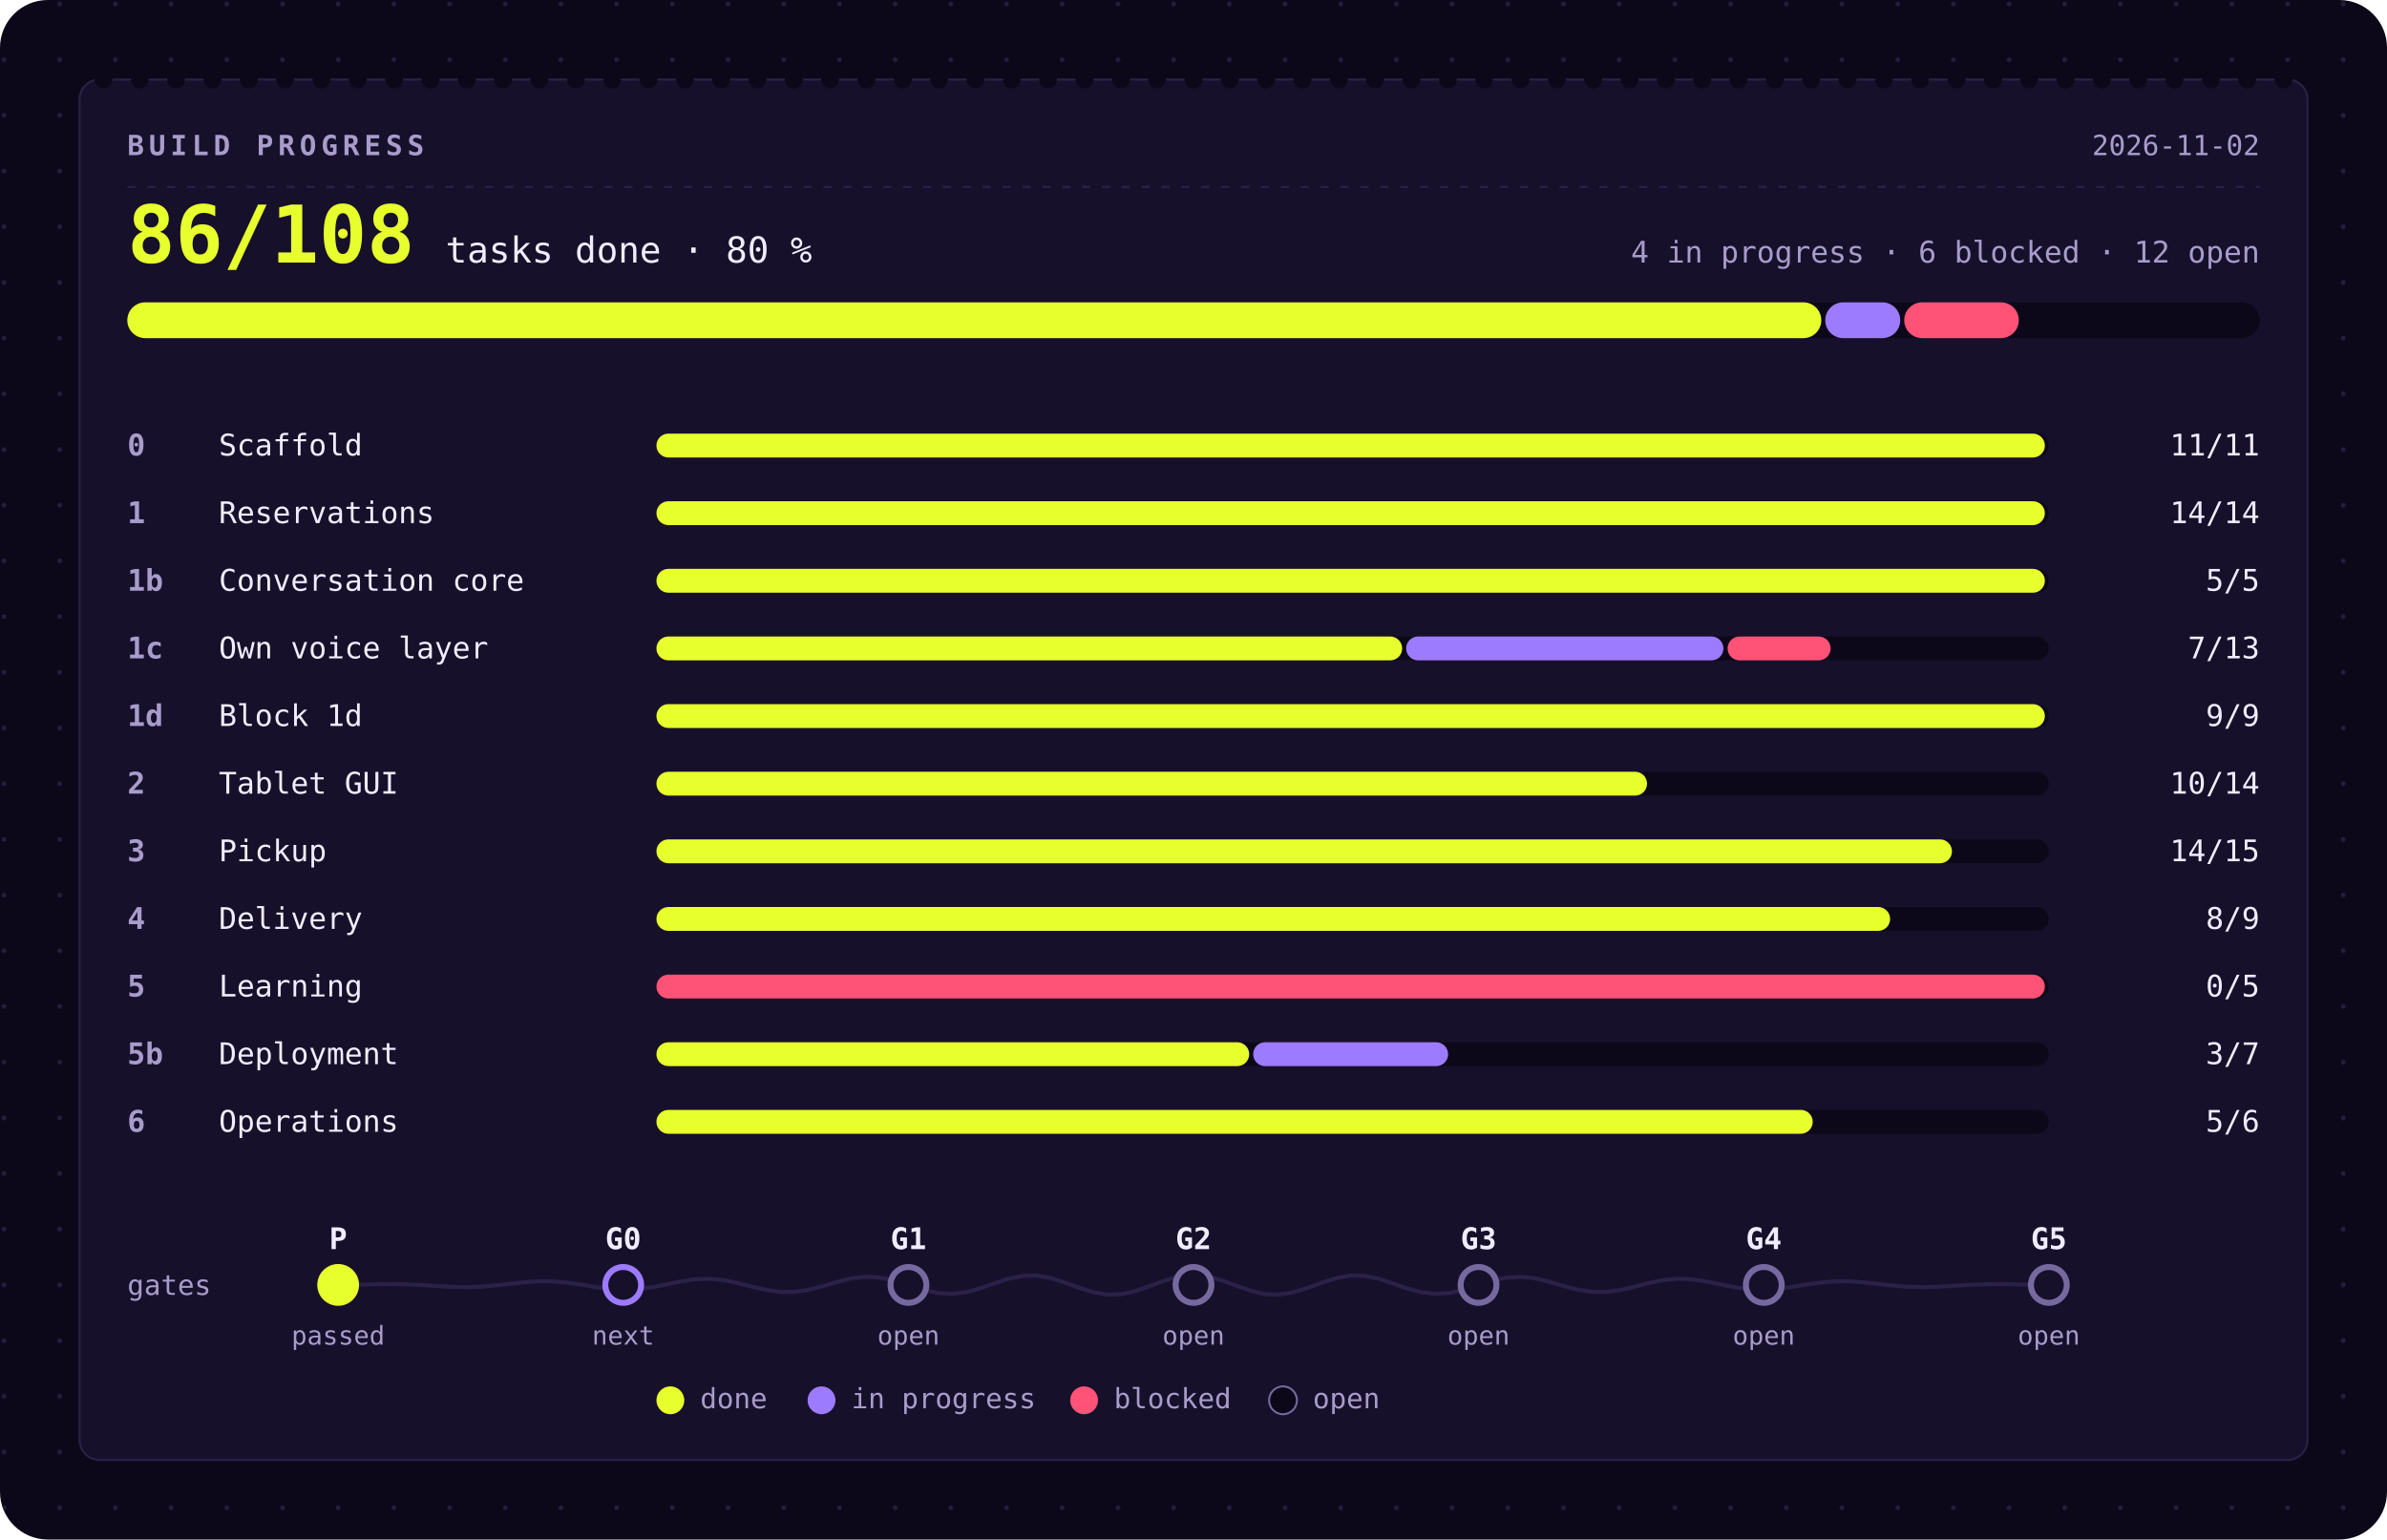
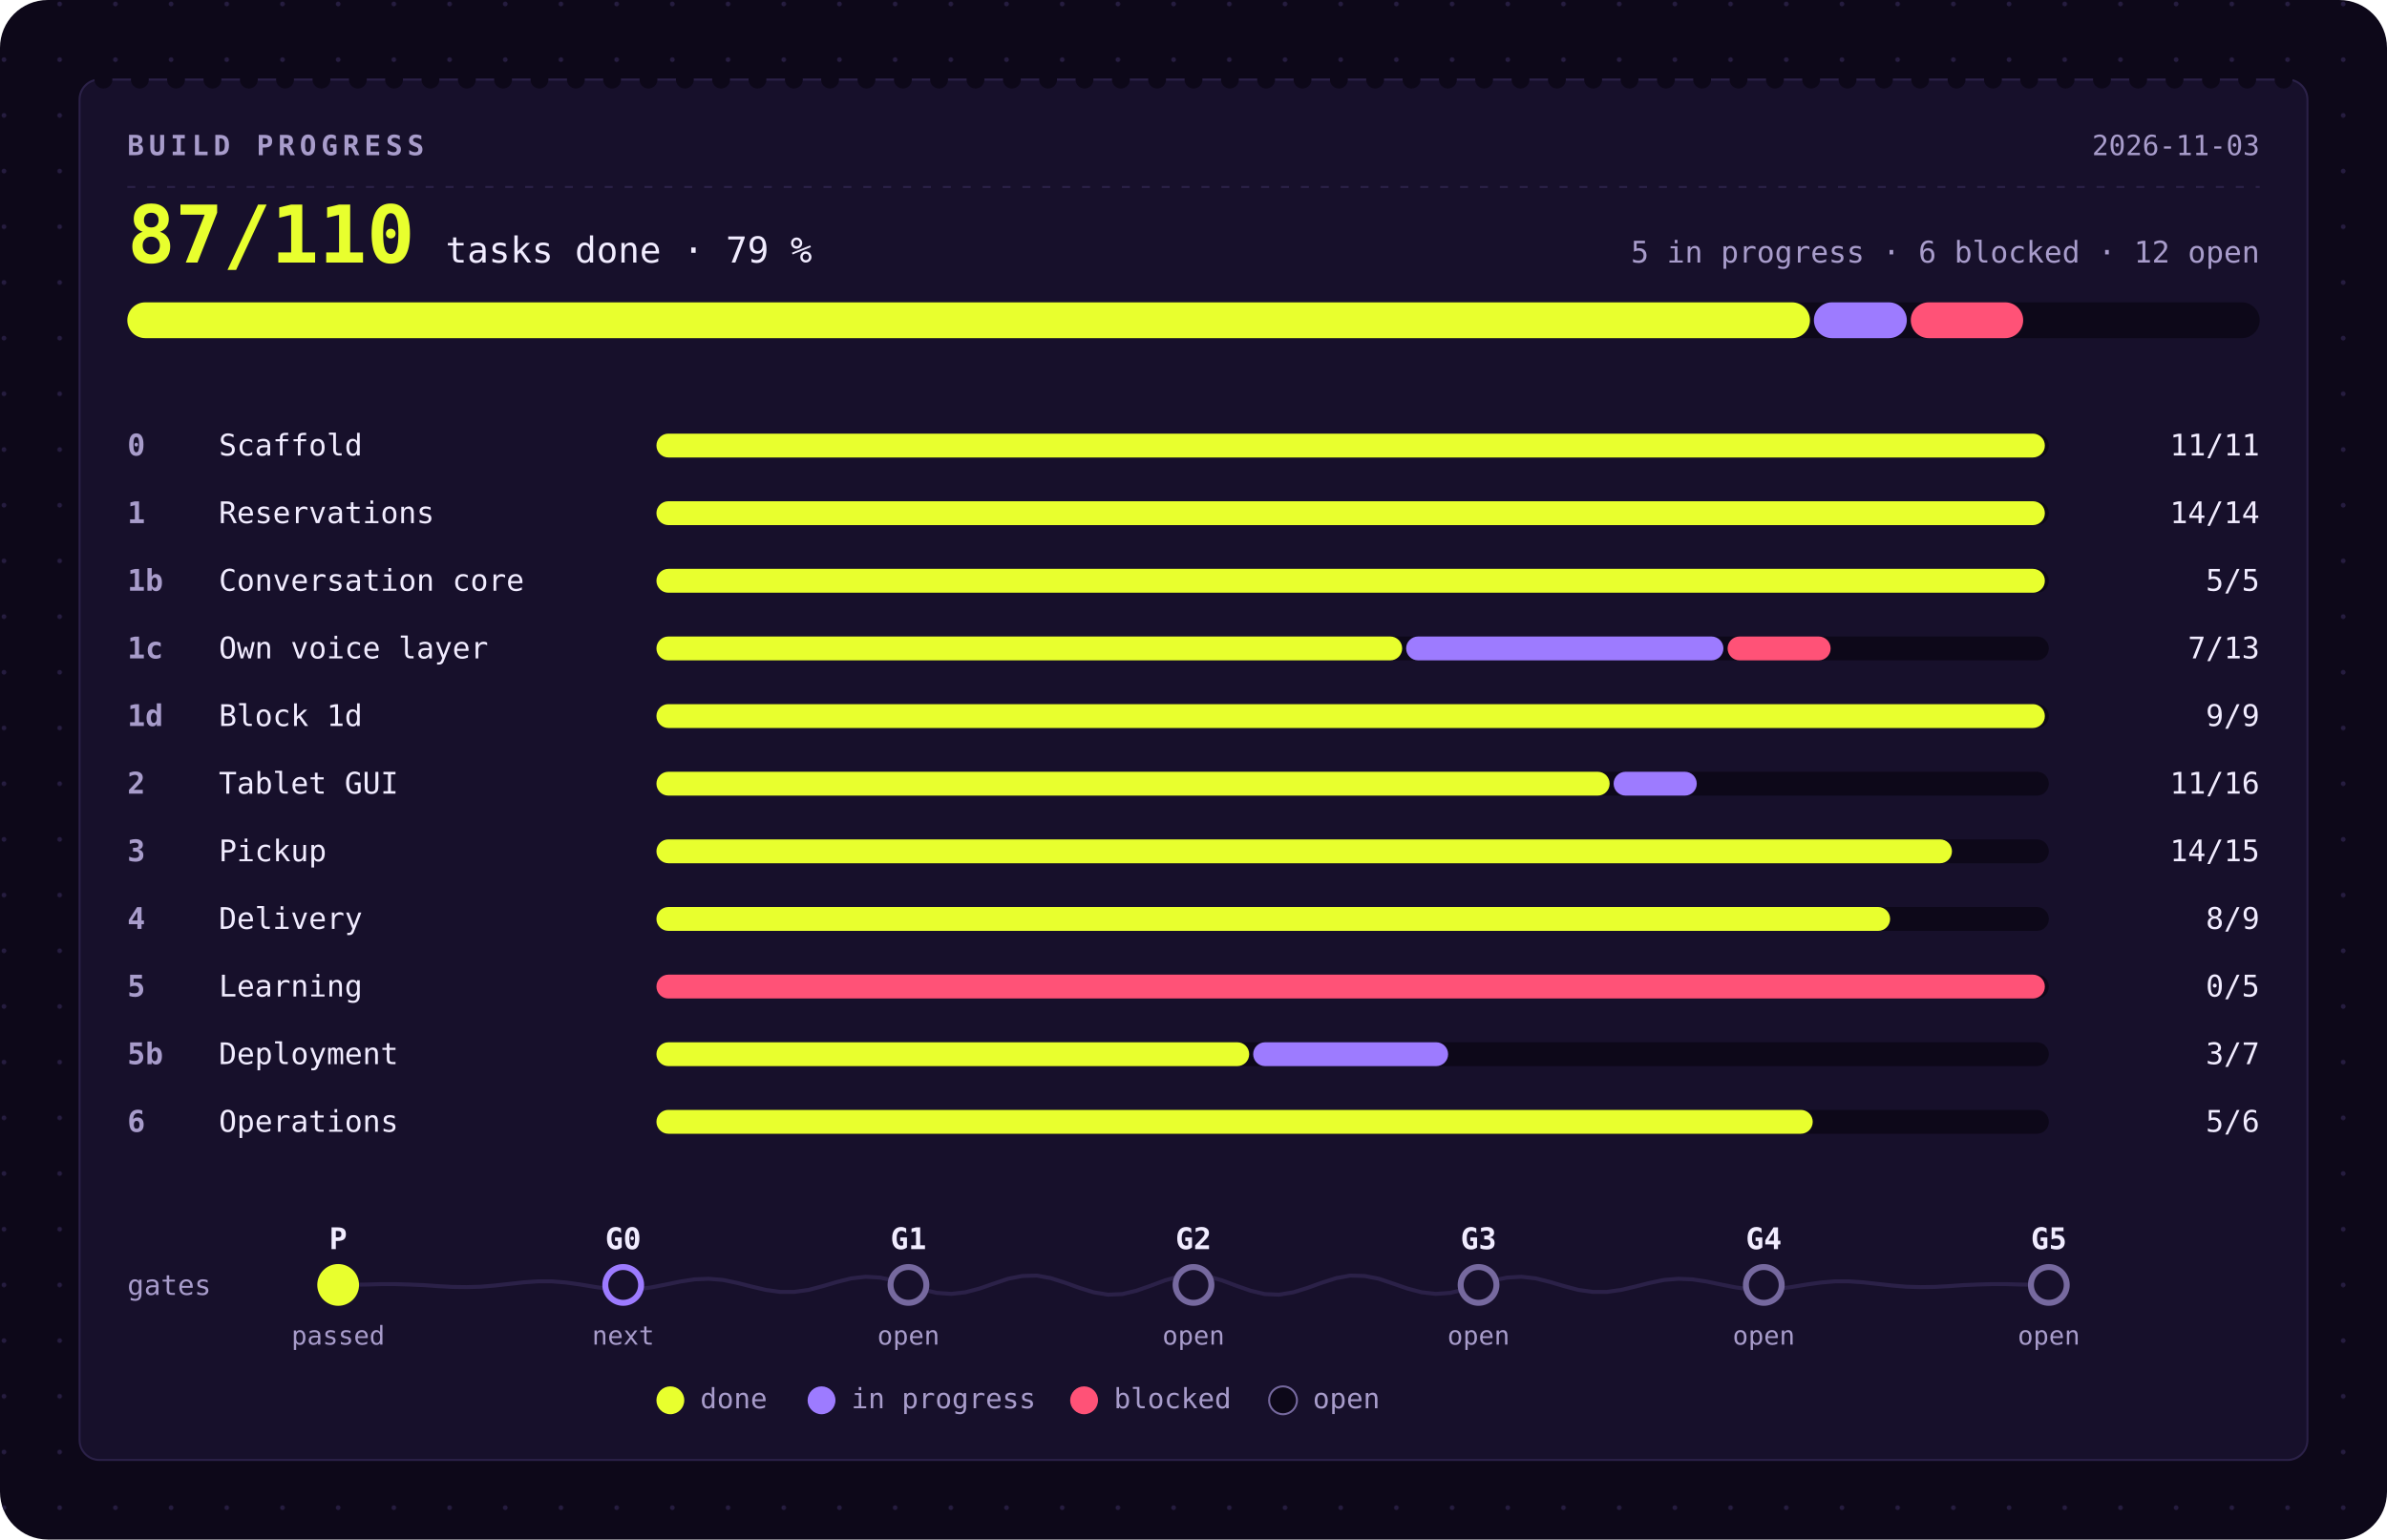
<svg xmlns="http://www.w3.org/2000/svg" width="1200" height="774" viewBox="0 0 1200 774" role="img" aria-labelledby="t d">
  <style>text{font-family:ui-monospace, 'JetBrains Mono', 'SF Mono', Menlo, Consolas, 'DejaVu Sans Mono', monospace}</style>
  <defs>
    <filter id="glow" filterUnits="userSpaceOnUse" x="0" y="0" width="1200" height="774">
      <feGaussianBlur stdDeviation="6" />
    </filter>
    <filter id="soft" filterUnits="userSpaceOnUse" x="0" y="0" width="1200" height="774">
      <feGaussianBlur stdDeviation="2.2" />
    </filter>
  </defs>
  <rect width="1200" height="774" rx="24" fill="#0D0819" />
  <pattern id="dots" width="28" height="28" patternUnits="userSpaceOnUse">
    <circle cx="2" cy="2" r="1.2" fill="#2B2148" />
  </pattern>
  <rect width="1200" height="774" rx="24" fill="url(#dots)" opacity="0.8" />
  <rect x="40" y="40" width="1120" height="694" rx="10" fill="#17102B" stroke="#2B2148" />
  <circle cx="52" cy="40" r="4.5" fill="#0D0819" />
  <circle cx="70.3" cy="40" r="4.5" fill="#0D0819" />
  <circle cx="88.5" cy="40" r="4.5" fill="#0D0819" />
  <circle cx="106.8" cy="40" r="4.5" fill="#0D0819" />
  <circle cx="125.1" cy="40" r="4.5" fill="#0D0819" />
  <circle cx="143.3" cy="40" r="4.5" fill="#0D0819" />
  <circle cx="161.6" cy="40" r="4.5" fill="#0D0819" />
  <circle cx="179.9" cy="40" r="4.5" fill="#0D0819" />
  <circle cx="198.1" cy="40" r="4.5" fill="#0D0819" />
  <circle cx="216.4" cy="40" r="4.5" fill="#0D0819" />
  <circle cx="234.7" cy="40" r="4.5" fill="#0D0819" />
  <circle cx="252.9" cy="40" r="4.5" fill="#0D0819" />
  <circle cx="271.2" cy="40" r="4.5" fill="#0D0819" />
  <circle cx="289.5" cy="40" r="4.5" fill="#0D0819" />
  <circle cx="307.7" cy="40" r="4.5" fill="#0D0819" />
  <circle cx="326" cy="40" r="4.5" fill="#0D0819" />
  <circle cx="344.3" cy="40" r="4.5" fill="#0D0819" />
  <circle cx="362.5" cy="40" r="4.5" fill="#0D0819" />
  <circle cx="380.8" cy="40" r="4.5" fill="#0D0819" />
  <circle cx="399.1" cy="40" r="4.5" fill="#0D0819" />
  <circle cx="417.3" cy="40" r="4.5" fill="#0D0819" />
  <circle cx="435.6" cy="40" r="4.5" fill="#0D0819" />
  <circle cx="453.9" cy="40" r="4.5" fill="#0D0819" />
  <circle cx="472.1" cy="40" r="4.5" fill="#0D0819" />
  <circle cx="490.4" cy="40" r="4.5" fill="#0D0819" />
  <circle cx="508.7" cy="40" r="4.5" fill="#0D0819" />
  <circle cx="526.9" cy="40" r="4.5" fill="#0D0819" />
  <circle cx="545.2" cy="40" r="4.5" fill="#0D0819" />
  <circle cx="563.5" cy="40" r="4.5" fill="#0D0819" />
  <circle cx="581.7" cy="40" r="4.5" fill="#0D0819" />
  <circle cx="600" cy="40" r="4.5" fill="#0D0819" />
  <circle cx="618.3" cy="40" r="4.5" fill="#0D0819" />
  <circle cx="636.5" cy="40" r="4.5" fill="#0D0819" />
  <circle cx="654.8" cy="40" r="4.5" fill="#0D0819" />
  <circle cx="673.1" cy="40" r="4.5" fill="#0D0819" />
  <circle cx="691.3" cy="40" r="4.5" fill="#0D0819" />
  <circle cx="709.6" cy="40" r="4.5" fill="#0D0819" />
  <circle cx="727.9" cy="40" r="4.5" fill="#0D0819" />
  <circle cx="746.1" cy="40" r="4.5" fill="#0D0819" />
  <circle cx="764.4" cy="40" r="4.5" fill="#0D0819" />
  <circle cx="782.7" cy="40" r="4.5" fill="#0D0819" />
  <circle cx="800.9" cy="40" r="4.5" fill="#0D0819" />
  <circle cx="819.2" cy="40" r="4.5" fill="#0D0819" />
  <circle cx="837.5" cy="40" r="4.5" fill="#0D0819" />
  <circle cx="855.7" cy="40" r="4.5" fill="#0D0819" />
  <circle cx="874" cy="40" r="4.5" fill="#0D0819" />
  <circle cx="892.3" cy="40" r="4.5" fill="#0D0819" />
  <circle cx="910.5" cy="40" r="4.5" fill="#0D0819" />
  <circle cx="928.8" cy="40" r="4.5" fill="#0D0819" />
  <circle cx="947.1" cy="40" r="4.5" fill="#0D0819" />
  <circle cx="965.3" cy="40" r="4.5" fill="#0D0819" />
  <circle cx="983.6" cy="40" r="4.5" fill="#0D0819" />
  <circle cx="1001.9" cy="40" r="4.5" fill="#0D0819" />
  <circle cx="1020.1" cy="40" r="4.5" fill="#0D0819" />
  <circle cx="1038.4" cy="40" r="4.5" fill="#0D0819" />
  <circle cx="1056.7" cy="40" r="4.5" fill="#0D0819" />
  <circle cx="1074.9" cy="40" r="4.5" fill="#0D0819" />
  <circle cx="1093.2" cy="40" r="4.5" fill="#0D0819" />
  <circle cx="1111.5" cy="40" r="4.5" fill="#0D0819" />
  <circle cx="1129.7" cy="40" r="4.5" fill="#0D0819" />
  <circle cx="1148" cy="40" r="4.5" fill="#0D0819" />
  <text x="64" y="78" font-size="14" fill="#A89CCB" font-weight="700" letter-spacing="2.4">BUILD PROGRESS</text>
-   <text x="1136" y="78" font-size="14" fill="#A89CCB" text-anchor="end">2026-11-02</text>
+   <text x="1136" y="78" font-size="14" fill="#A89CCB" text-anchor="end">2026-11-03</text>
  <line x1="64" y1="94" x2="1136" y2="94" stroke="#2B2148" stroke-dasharray="4 6" />
-   <text x="64" y="132" font-size="40" fill="#E8FF2E" font-weight="700">86/108</text>
-   <text x="224" y="132" font-size="18" fill="#F1ECFF">tasks done · 80 %</text>
-   <text x="1136" y="132" font-size="15" fill="#A89CCB" text-anchor="end">4 in progress · 6 blocked · 12 open</text>
+   <text x="64" y="132" font-size="40" fill="#E8FF2E" font-weight="700">87/110</text>
+   <text x="224" y="132" font-size="18" fill="#F1ECFF">tasks done · 79 %</text>
+   <text x="1136" y="132" font-size="15" fill="#A89CCB" text-anchor="end">5 in progress · 6 blocked · 12 open</text>
  <rect x="64" y="152" width="1072" height="18" rx="9" fill="#0D0819" />
-   <rect x="64" y="152" width="851.6" height="18" rx="9" fill="#E8FF2E" />
-   <rect x="917.6" y="152" width="37.7" height="18" rx="9" fill="#9D7BFF" />
-   <rect x="957.3" y="152" width="57.6" height="18" rx="9" fill="#FF5277" />
+   <rect x="64" y="152" width="845.9" height="18" rx="9" fill="#E8FF2E" />
+   <rect x="911.9" y="152" width="46.7" height="18" rx="9" fill="#9D7BFF" />
+   <rect x="960.6" y="152" width="56.5" height="18" rx="9" fill="#FF5277" />
  <text x="64" y="229" font-size="15" fill="#A89CCB" font-weight="700">0</text>
  <text x="110" y="229" font-size="15" fill="#F1ECFF">Scaffold</text>
  <rect x="330" y="218" width="700" height="12" rx="6" fill="#0D0819" />
  <rect x="330" y="218" width="698" height="12" rx="6" fill="#E8FF2E" />
  <text x="1136" y="229" font-size="15" fill="#F1ECFF" text-anchor="end">11/11</text>
  <text x="64" y="263" font-size="15" fill="#A89CCB" font-weight="700">1</text>
  <text x="110" y="263" font-size="15" fill="#F1ECFF">Reservations</text>
  <rect x="330" y="252" width="700" height="12" rx="6" fill="#0D0819" />
  <rect x="330" y="252" width="698" height="12" rx="6" fill="#E8FF2E" />
  <text x="1136" y="263" font-size="15" fill="#F1ECFF" text-anchor="end">14/14</text>
  <text x="64" y="297" font-size="15" fill="#A89CCB" font-weight="700">1b</text>
  <text x="110" y="297" font-size="15" fill="#F1ECFF">Conversation core</text>
  <rect x="330" y="286" width="700" height="12" rx="6" fill="#0D0819" />
  <rect x="330" y="286" width="698" height="12" rx="6" fill="#E8FF2E" />
  <text x="1136" y="297" font-size="15" fill="#F1ECFF" text-anchor="end">5/5</text>
  <text x="64" y="331" font-size="15" fill="#A89CCB" font-weight="700">1c</text>
  <text x="110" y="331" font-size="15" fill="#F1ECFF">Own voice layer</text>
  <rect x="330" y="320" width="700" height="12" rx="6" fill="#0D0819" />
  <rect x="330" y="320" width="374.9" height="12" rx="6" fill="#E8FF2E" />
  <rect x="706.9" y="320" width="159.5" height="12" rx="6" fill="#9D7BFF" />
  <rect x="868.5" y="320" width="51.8" height="12" rx="6" fill="#FF5277" />
  <text x="1136" y="331" font-size="15" fill="#F1ECFF" text-anchor="end">7/13</text>
  <text x="64" y="365" font-size="15" fill="#A89CCB" font-weight="700">1d</text>
  <text x="110" y="365" font-size="15" fill="#F1ECFF">Block 1d</text>
  <rect x="330" y="354" width="700" height="12" rx="6" fill="#0D0819" />
  <rect x="330" y="354" width="698" height="12" rx="6" fill="#E8FF2E" />
  <text x="1136" y="365" font-size="15" fill="#F1ECFF" text-anchor="end">9/9</text>
  <text x="64" y="399" font-size="15" fill="#A89CCB" font-weight="700">2</text>
  <text x="110" y="399" font-size="15" fill="#F1ECFF">Tablet GUI</text>
  <rect x="330" y="388" width="700" height="12" rx="6" fill="#0D0819" />
-   <rect x="330" y="388" width="498" height="12" rx="6" fill="#E8FF2E" />
-   <text x="1136" y="399" font-size="15" fill="#F1ECFF" text-anchor="end">10/14</text>
+   <rect x="330" y="388" width="479.2" height="12" rx="6" fill="#E8FF2E" />
+   <rect x="811.2" y="388" width="41.8" height="12" rx="6" fill="#9D7BFF" />
+   <text x="1136" y="399" font-size="15" fill="#F1ECFF" text-anchor="end">11/16</text>
  <text x="64" y="433" font-size="15" fill="#A89CCB" font-weight="700">3</text>
  <text x="110" y="433" font-size="15" fill="#F1ECFF">Pickup</text>
  <rect x="330" y="422" width="700" height="12" rx="6" fill="#0D0819" />
  <rect x="330" y="422" width="651.3" height="12" rx="6" fill="#E8FF2E" />
  <text x="1136" y="433" font-size="15" fill="#F1ECFF" text-anchor="end">14/15</text>
  <text x="64" y="467" font-size="15" fill="#A89CCB" font-weight="700">4</text>
  <text x="110" y="467" font-size="15" fill="#F1ECFF">Delivery</text>
  <rect x="330" y="456" width="700" height="12" rx="6" fill="#0D0819" />
  <rect x="330" y="456" width="620.2" height="12" rx="6" fill="#E8FF2E" />
  <text x="1136" y="467" font-size="15" fill="#F1ECFF" text-anchor="end">8/9</text>
  <text x="64" y="501" font-size="15" fill="#A89CCB" font-weight="700">5</text>
  <text x="110" y="501" font-size="15" fill="#F1ECFF">Learning</text>
  <rect x="330" y="490" width="700" height="12" rx="6" fill="#0D0819" />
  <rect x="330" y="490" width="698" height="12" rx="6" fill="#FF5277" />
  <text x="1136" y="501" font-size="15" fill="#F1ECFF" text-anchor="end">0/5</text>
  <text x="64" y="535" font-size="15" fill="#A89CCB" font-weight="700">5b</text>
  <text x="110" y="535" font-size="15" fill="#F1ECFF">Deployment</text>
  <rect x="330" y="524" width="700" height="12" rx="6" fill="#0D0819" />
  <rect x="330" y="524" width="298" height="12" rx="6" fill="#E8FF2E" />
  <rect x="630" y="524" width="98" height="12" rx="6" fill="#9D7BFF" />
  <text x="1136" y="535" font-size="15" fill="#F1ECFF" text-anchor="end">3/7</text>
  <text x="64" y="569" font-size="15" fill="#A89CCB" font-weight="700">6</text>
  <text x="110" y="569" font-size="15" fill="#F1ECFF">Operations</text>
  <rect x="330" y="558" width="700" height="12" rx="6" fill="#0D0819" />
  <rect x="330" y="558" width="581.3" height="12" rx="6" fill="#E8FF2E" />
  <text x="1136" y="569" font-size="15" fill="#F1ECFF" text-anchor="end">5/6</text>
  <path d="M170 646 L177.2 645.9 L184.3 645.8 L191.5 645.6 L198.7 645.6 L205.8 645.8 L213 646.1 L220.2 646.6 L227.3 647 L234.5 647.1 L241.7 646.9 L248.8 646.3 L256 645.5 L263.2 644.7 L270.3 644.2 L277.5 644.2 L284.7 644.8 L291.8 645.8 L299 647 L306.2 648 L313.3 648.5 L320.5 648.2 L327.7 647.2 L334.8 645.8 L342 644.3 L349.2 643.2 L356.3 642.9 L363.5 643.5 L370.7 645 L377.8 646.8 L385 648.5 L392.2 649.5 L399.3 649.5 L406.5 648.5 L413.7 646.6 L420.8 644.5 L428 642.7 L435.2 641.9 L442.3 642.3 L449.5 643.8 L456.7 646 L463.8 648.3 L471 650 L478.2 650.5 L485.3 649.7 L492.5 647.8 L499.7 645.3 L506.8 642.9 L514 641.5 L521.2 641.3 L528.3 642.6 L535.5 644.9 L542.7 647.5 L549.8 649.7 L557 650.9 L564.2 650.6 L571.3 648.9 L578.5 646.4 L585.7 643.7 L592.8 641.7 L600 641 L607.2 641.7 L614.3 643.7 L621.5 646.4 L628.7 648.9 L635.8 650.6 L643 650.9 L650.2 649.7 L657.3 647.5 L664.5 644.9 L671.7 642.6 L678.8 641.3 L686 641.5 L693.2 642.9 L700.3 645.3 L707.5 647.8 L714.7 649.7 L721.8 650.5 L729 650 L736.2 648.3 L743.3 646 L750.5 643.8 L757.7 642.3 L764.8 641.9 L772 642.7 L779.2 644.5 L786.3 646.6 L793.5 648.5 L800.7 649.5 L807.8 649.5 L815 648.5 L822.2 646.8 L829.3 645 L836.5 643.5 L843.7 642.9 L850.8 643.2 L858 644.3 L865.2 645.8 L872.3 647.2 L879.5 648.2 L886.7 648.5 L893.8 648 L901 647 L908.2 645.8 L915.3 644.8 L922.5 644.2 L929.7 644.2 L936.8 644.7 L944 645.5 L951.2 646.3 L958.3 646.9 L965.5 647.1 L972.7 647 L979.8 646.6 L987 646.1 L994.2 645.8 L1001.3 645.6 L1008.5 645.6 L1015.7 645.8 L1022.8 645.9 L1030 646" fill="none" stroke="#2B2148" stroke-width="2" />
  <circle cx="170" cy="646" r="9" fill="#E8FF2E" stroke="#E8FF2E" stroke-width="3" />
  <text x="170" y="628" font-size="15" fill="#F1ECFF" text-anchor="middle" font-weight="700">P</text>
  <text x="170" y="676" font-size="13" fill="#A89CCB" text-anchor="middle">passed</text>
  <circle cx="313.3" cy="646" r="9" fill="#17102B" stroke="#9D7BFF" stroke-width="3" />
  <text x="313.3" y="628" font-size="15" fill="#F1ECFF" text-anchor="middle" font-weight="700">G0</text>
  <text x="313.3" y="676" font-size="13" fill="#A89CCB" text-anchor="middle">next</text>
  <circle cx="456.7" cy="646" r="9" fill="#17102B" stroke="#76699F" stroke-width="3" />
  <text x="456.7" y="628" font-size="15" fill="#F1ECFF" text-anchor="middle" font-weight="700">G1</text>
  <text x="456.7" y="676" font-size="13" fill="#A89CCB" text-anchor="middle">open</text>
  <circle cx="600" cy="646" r="9" fill="#17102B" stroke="#76699F" stroke-width="3" />
  <text x="600" y="628" font-size="15" fill="#F1ECFF" text-anchor="middle" font-weight="700">G2</text>
  <text x="600" y="676" font-size="13" fill="#A89CCB" text-anchor="middle">open</text>
  <circle cx="743.3" cy="646" r="9" fill="#17102B" stroke="#76699F" stroke-width="3" />
  <text x="743.3" y="628" font-size="15" fill="#F1ECFF" text-anchor="middle" font-weight="700">G3</text>
  <text x="743.3" y="676" font-size="13" fill="#A89CCB" text-anchor="middle">open</text>
  <circle cx="886.7" cy="646" r="9" fill="#17102B" stroke="#76699F" stroke-width="3" />
  <text x="886.7" y="628" font-size="15" fill="#F1ECFF" text-anchor="middle" font-weight="700">G4</text>
  <text x="886.7" y="676" font-size="13" fill="#A89CCB" text-anchor="middle">open</text>
  <circle cx="1030" cy="646" r="9" fill="#17102B" stroke="#76699F" stroke-width="3" />
  <text x="1030" y="628" font-size="15" fill="#F1ECFF" text-anchor="middle" font-weight="700">G5</text>
  <text x="1030" y="676" font-size="13" fill="#A89CCB" text-anchor="middle">open</text>
  <text x="64" y="651" font-size="14" fill="#A89CCB">gates</text>
  <rect x="330" y="697" width="14" height="14" rx="7" fill="#E8FF2E" />
  <text x="352" y="708" font-size="14" fill="#A89CCB">done</text>
  <rect x="406" y="697" width="14" height="14" rx="7" fill="#9D7BFF" />
  <text x="428" y="708" font-size="14" fill="#A89CCB">in progress</text>
  <rect x="538" y="697" width="14" height="14" rx="7" fill="#FF5277" />
  <text x="560" y="708" font-size="14" fill="#A89CCB">blocked</text>
  <rect x="638" y="697" width="14" height="14" rx="7" fill="#0D0819" stroke="#76699F" />
  <text x="660" y="708" font-size="14" fill="#A89CCB">open</text>
</svg>
